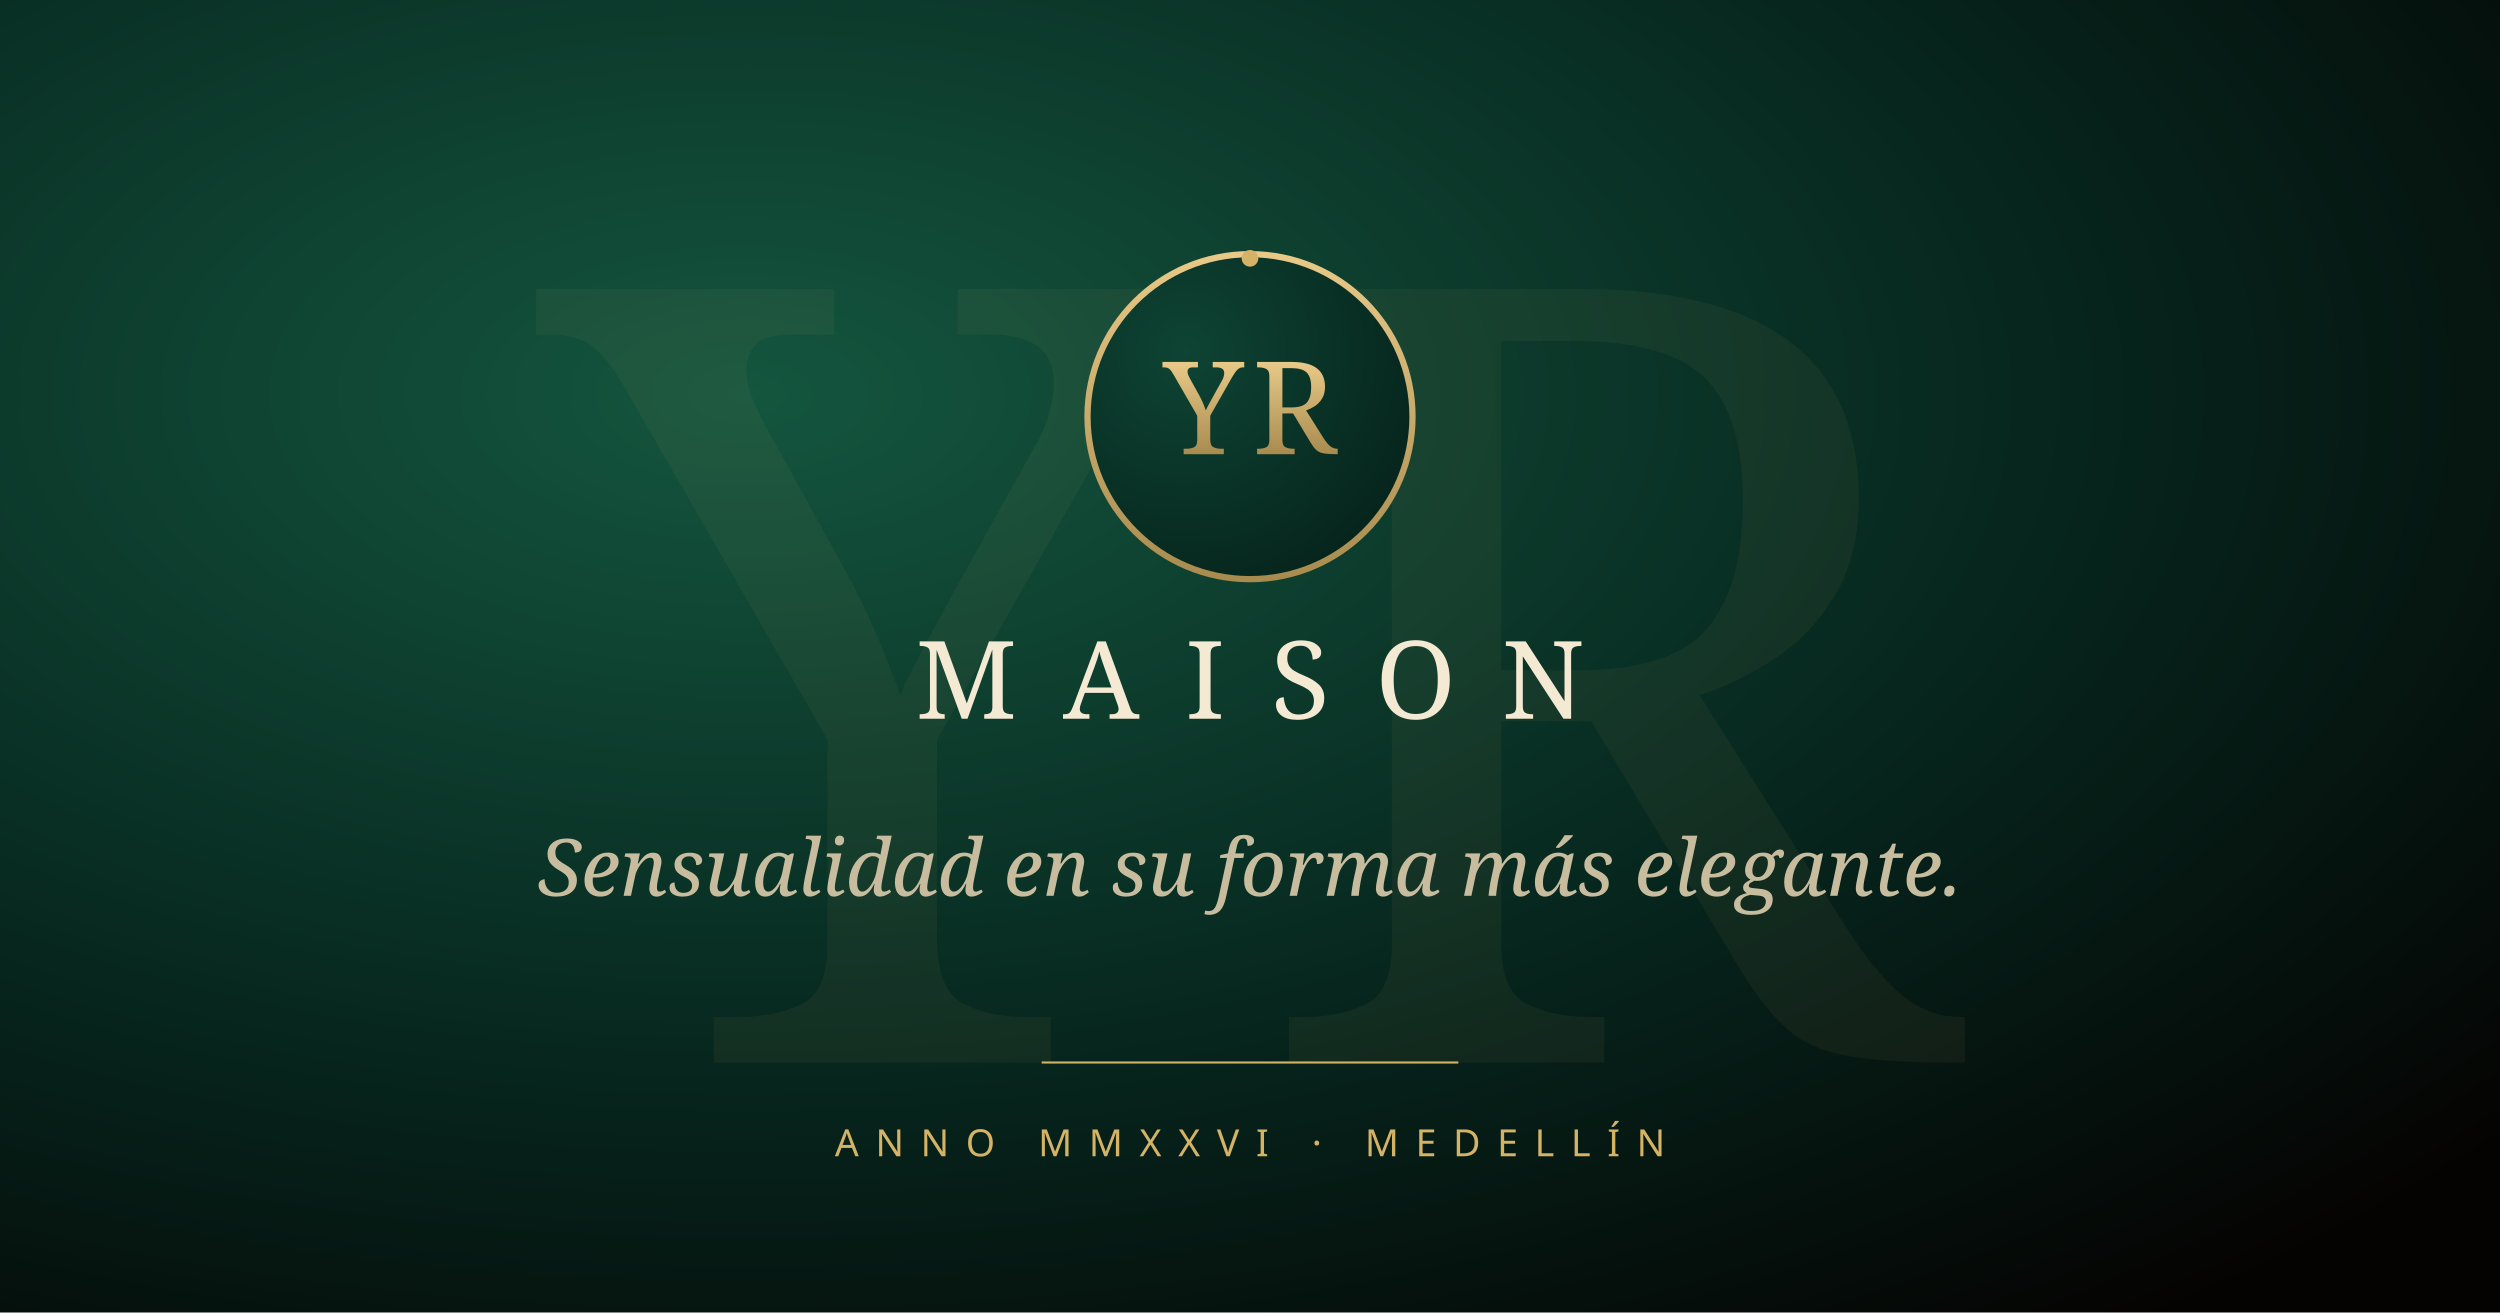
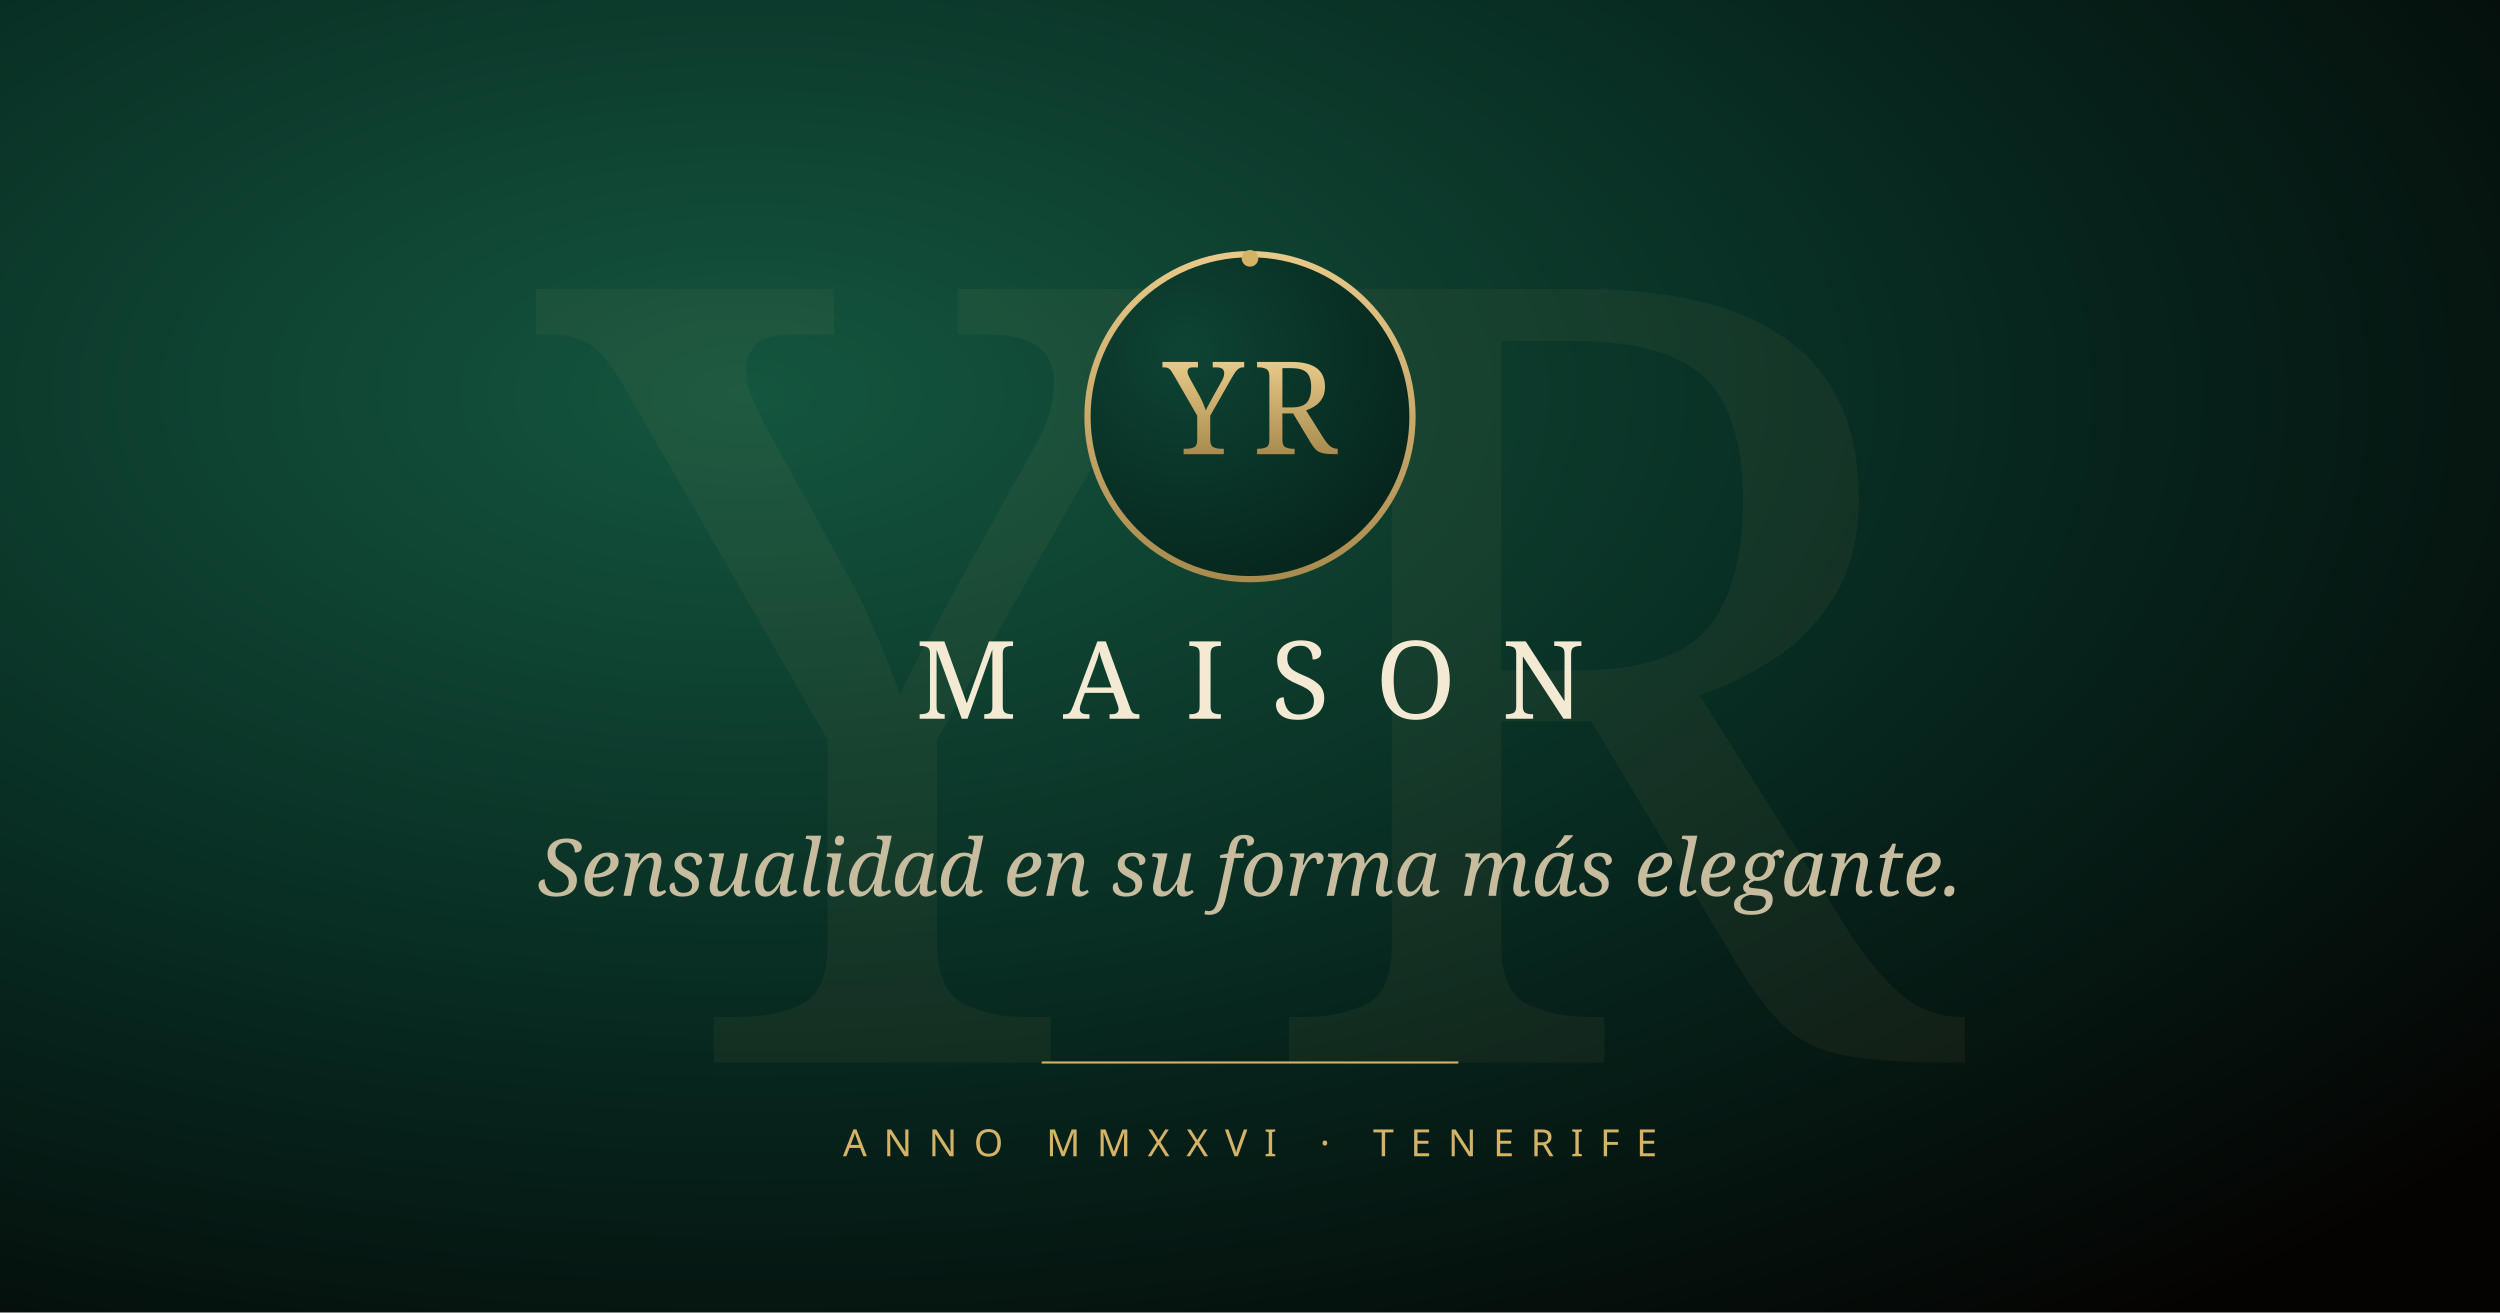
<svg xmlns="http://www.w3.org/2000/svg" viewBox="0 0 1200 630">
  <defs>
    <radialGradient id="bg" cx="30%" cy="30%" r="90%">
      <stop offset="0%" stop-color="#14563F" />
      <stop offset="60%" stop-color="#06241C" />
      <stop offset="100%" stop-color="#050302" />
    </radialGradient>
    <radialGradient id="emerald" cx="30%" cy="30%" r="80%">
      <stop offset="0%" stop-color="#0E4434" />
      <stop offset="100%" stop-color="#06241C" />
    </radialGradient>
    <linearGradient id="gold" x1="0%" y1="0%" x2="0%" y2="100%">
      <stop offset="0%" stop-color="#E8C988" />
      <stop offset="100%" stop-color="#A88B4E" />
    </linearGradient>
  </defs>
  <rect width="1200" height="630" fill="url(#bg)" />
  <text x="600" y="510" font-family="'Forum', 'Cormorant Garamond', serif" font-size="520" fill="#D4B266" fill-opacity="0.06" text-anchor="middle" letter-spacing="14">YR</text>
  <circle cx="600" cy="200" r="78" fill="url(#emerald)" stroke="url(#gold)" stroke-width="3" />
  <circle cx="600" cy="124" r="4" fill="#D4B266" />
  <text x="600" y="218" font-family="'Forum', 'Cormorant Garamond', serif" font-size="62" fill="url(#gold)" text-anchor="middle" letter-spacing="4">YR</text>
  <text x="600" y="345" font-family="'Forum', 'Cormorant Garamond', serif" font-size="52" fill="#F4EAD4" text-anchor="middle" letter-spacing="22">MAISON</text>
  <text x="600" y="430" font-family="'Cormorant Garamond', serif" font-style="italic" font-size="38" fill="#C8BC9F" text-anchor="middle">Sensualidad en su forma más elegante.</text>
  <line x1="500" y1="510" x2="700" y2="510" stroke="#D4B266" stroke-width="1" />
-   <text x="600" y="555" font-family="'Manrope', sans-serif" font-size="18" fill="#D4B266" text-anchor="middle" letter-spacing="8">ANNO MMXXVI · MEDELLÍN</text>
+   <text x="600" y="555" font-family="'Manrope', sans-serif" font-size="18" fill="#D4B266" text-anchor="middle" letter-spacing="8">ANNO MMXXVI · TENERIFE</text>
</svg>
